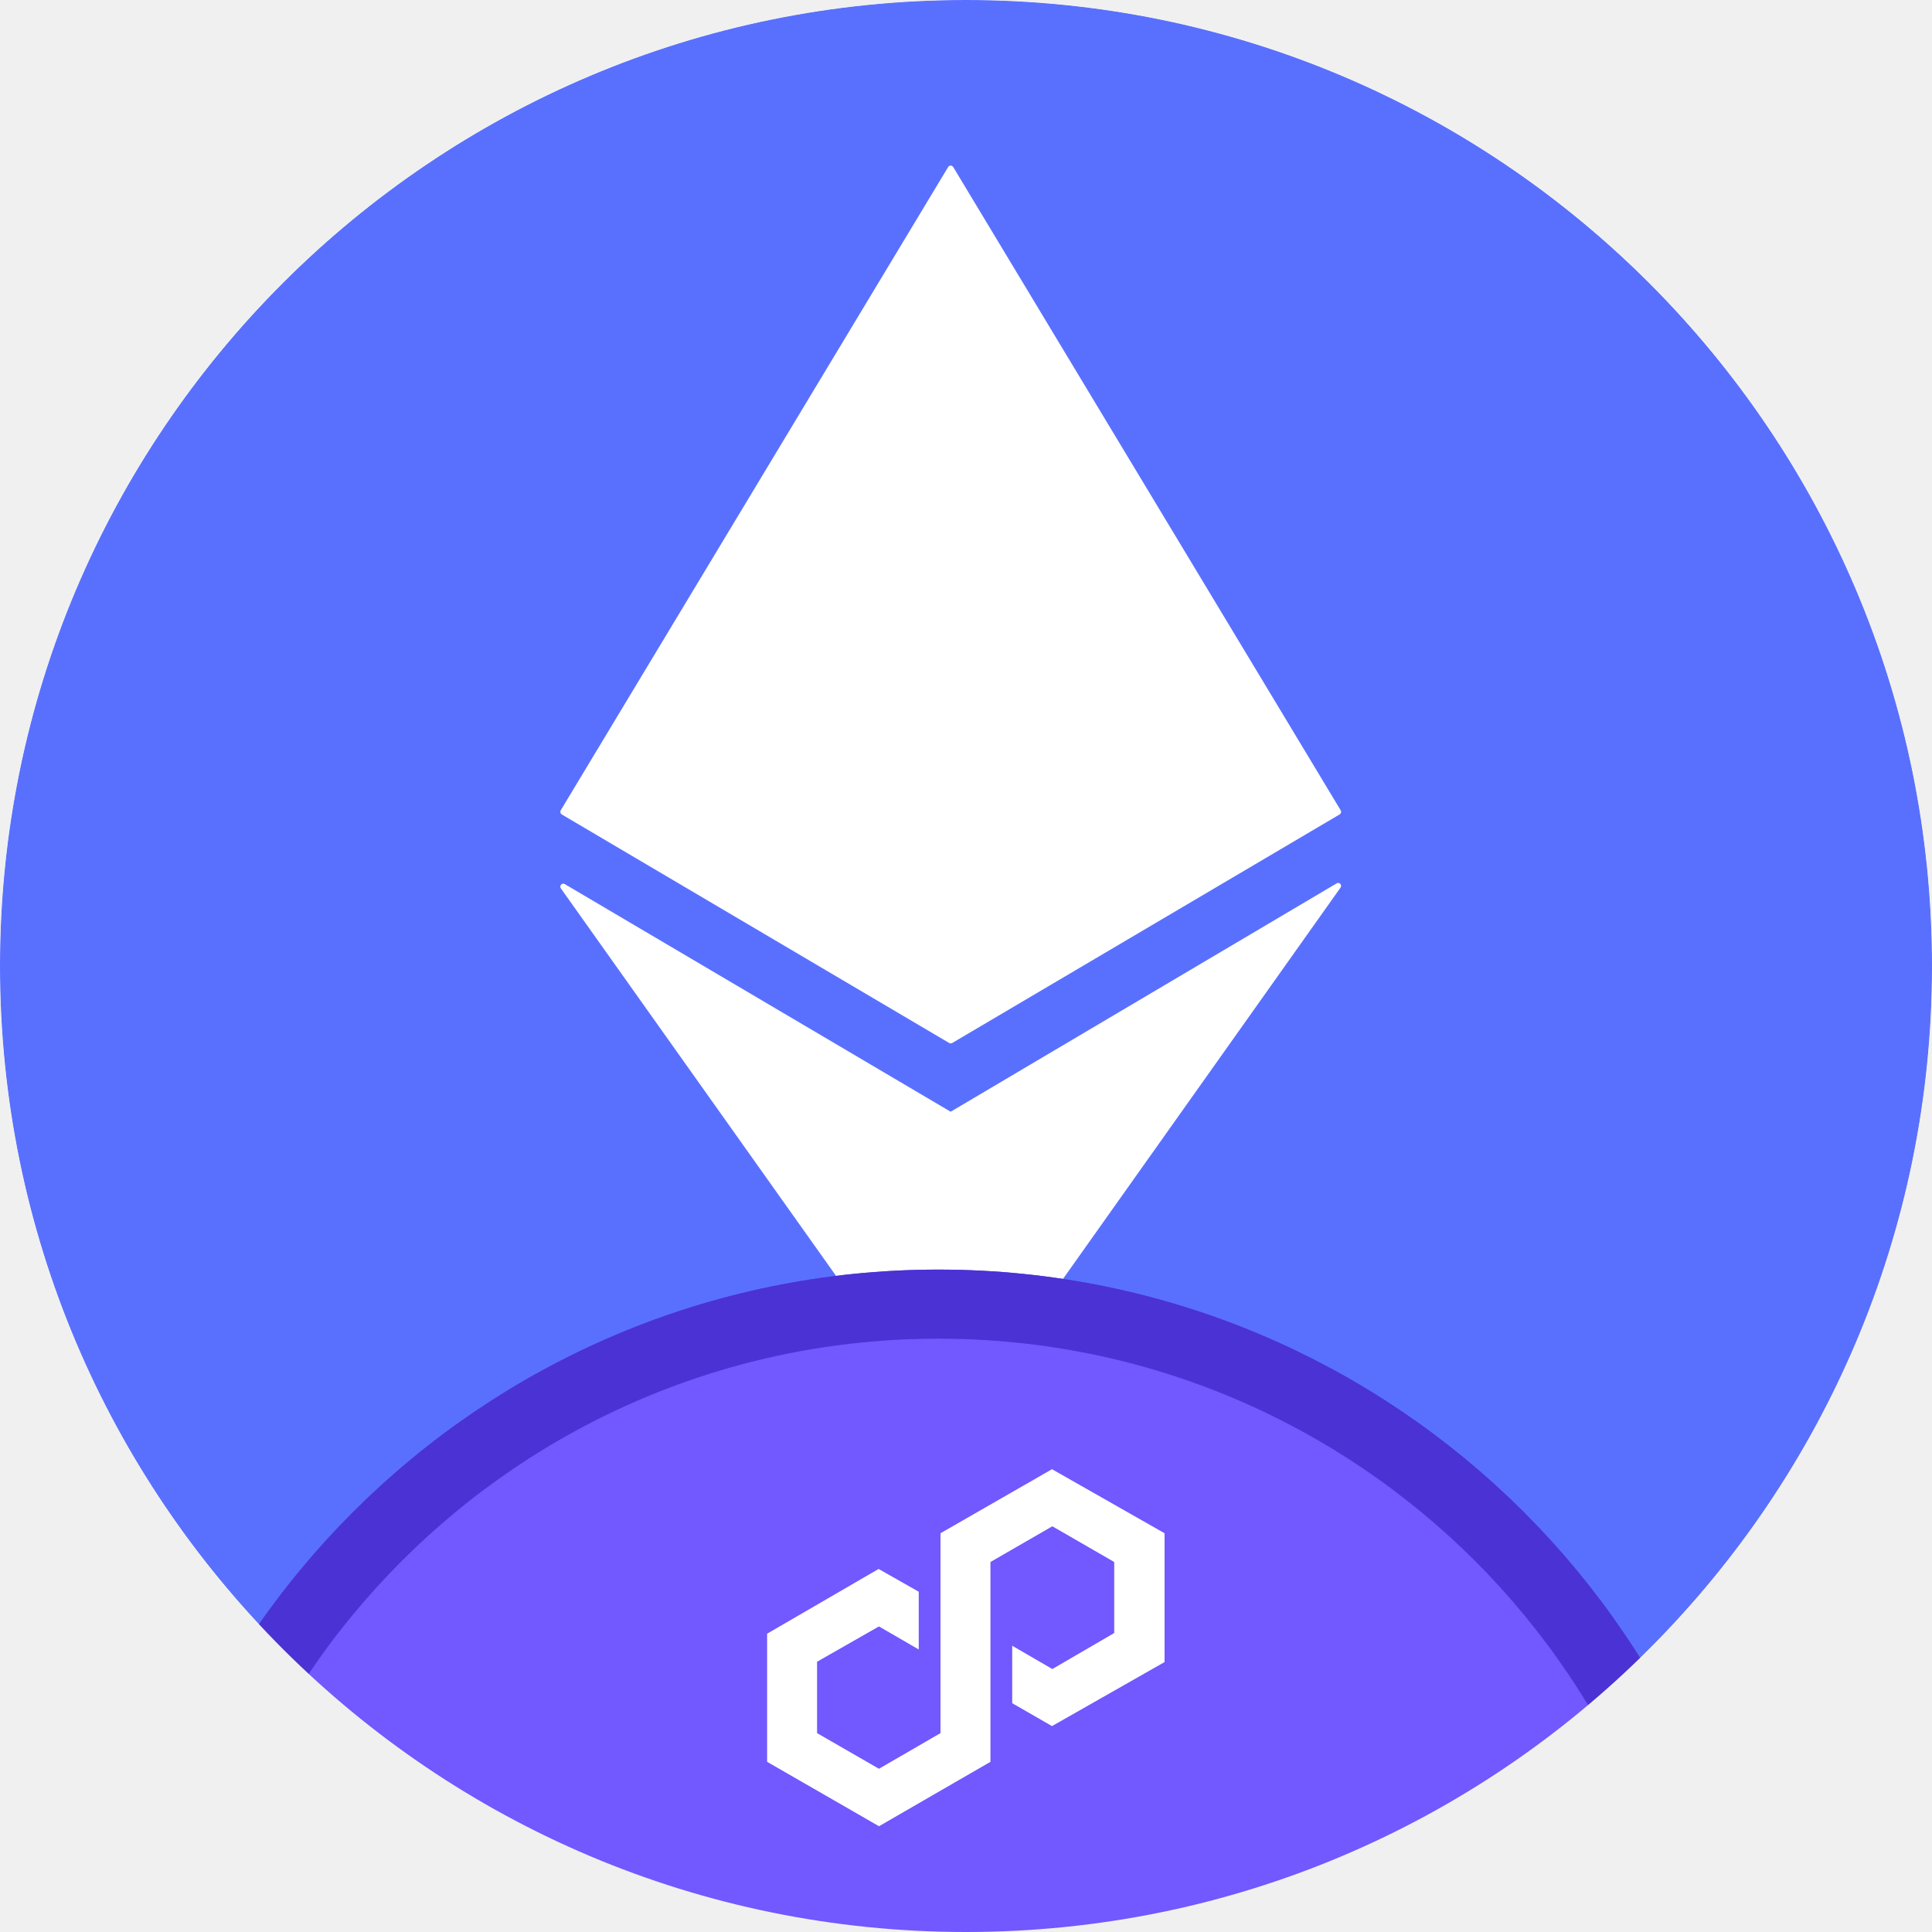
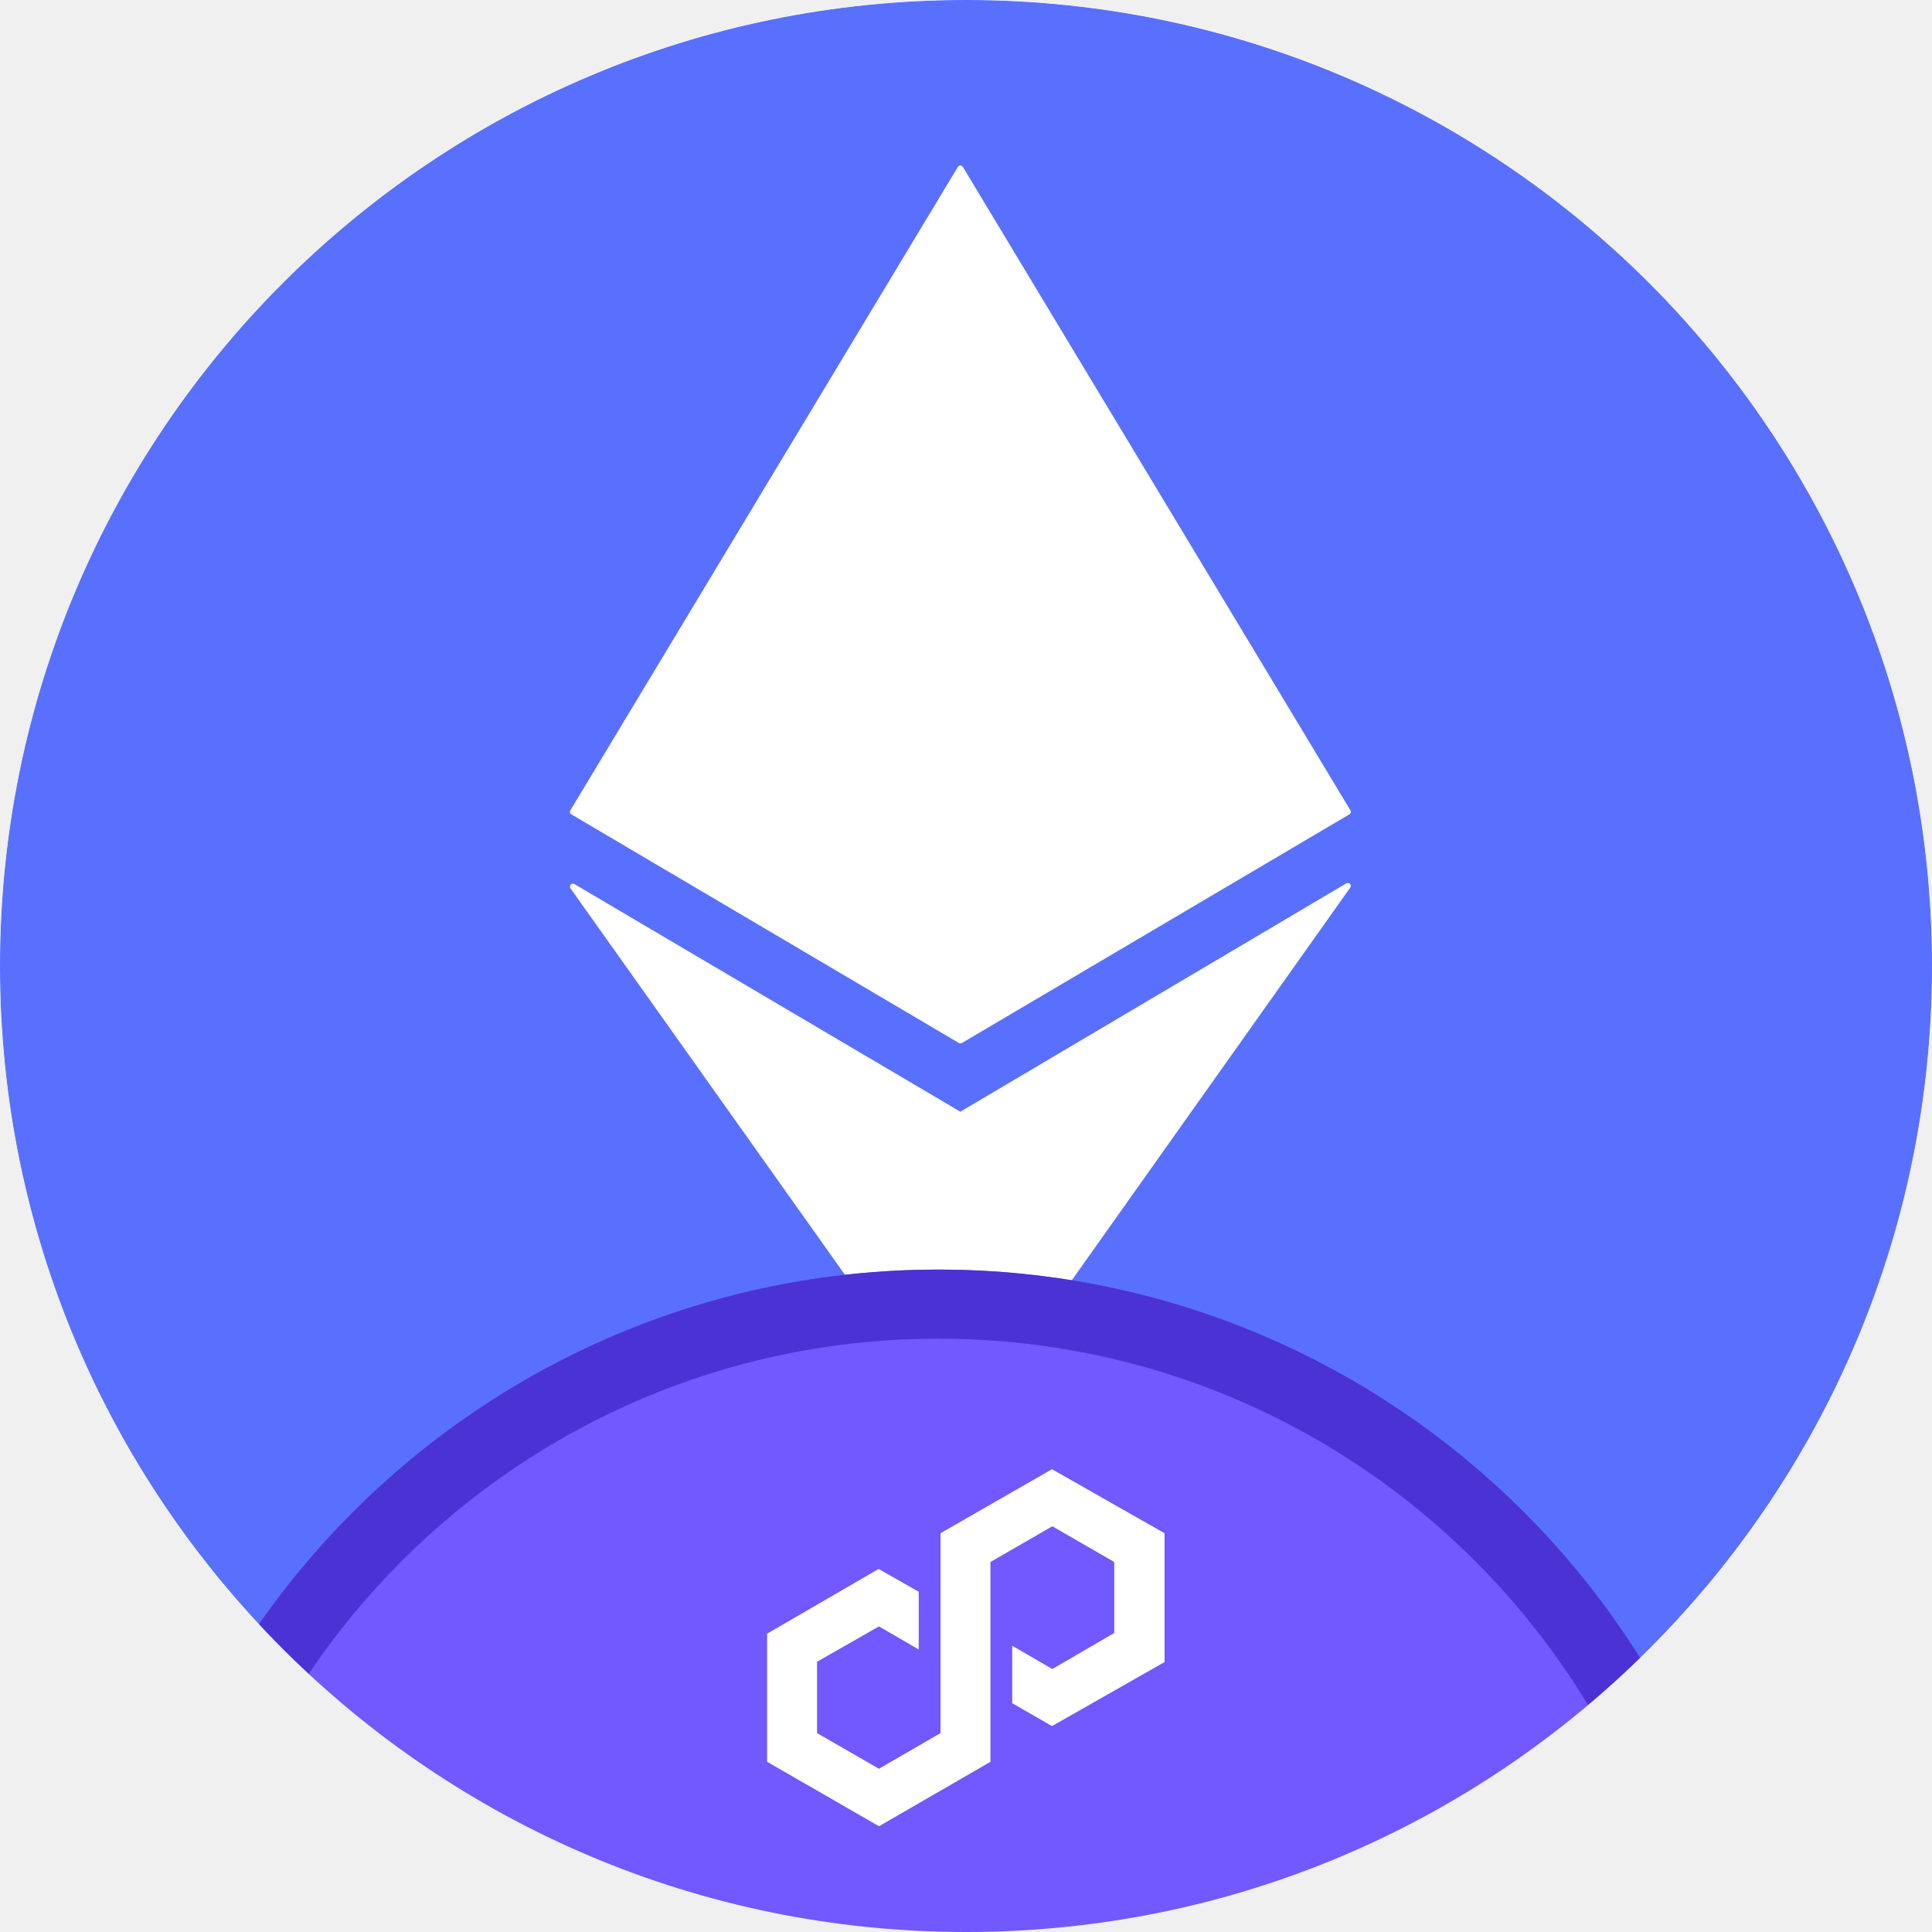
<svg xmlns="http://www.w3.org/2000/svg" width="35" height="35" viewBox="0 0 35 35" fill="none">
-   <mask id="mask0_7328_15778" style="mask-type:alpha" maskUnits="userSpaceOnUse" x="0" y="0" width="35" height="35">
+   <mask id="mask0_8219_1262" style="mask-type:alpha" maskUnits="userSpaceOnUse" x="0" y="0" width="35" height="35">
    <circle cx="17.5" cy="17.5" r="17.5" fill="#5970FF" />
  </mask>
-   <g mask="url(#mask0_7328_15778)">
+   <g mask="url(#mask0_8219_1262)">
    <circle cx="17.5" cy="17.5" r="17.5" fill="#5970FF" />
    <circle cx="17.5" cy="17.5" r="17.5" fill="#5970FF" />
-     <path d="M24.281 16.012C24.298 16.031 24.299 16.059 24.285 16.08L17.266 25.976C17.259 25.986 17.25 25.994 17.239 25.998C17.217 26.005 17.193 25.996 17.179 25.977L10.16 16.093C10.145 16.073 10.148 16.045 10.165 16.026C10.182 16.007 10.209 16.003 10.231 16.016L17.222 20.14L24.215 16.003C24.236 15.99 24.264 15.994 24.281 16.012ZM17.239 3.002C17.243 3.003 17.246 3.007 17.25 3.009C17.256 3.013 17.262 3.017 17.266 3.023L17.268 3.025L24.288 14.68C24.295 14.692 24.297 14.708 24.294 14.721C24.29 14.735 24.281 14.746 24.269 14.754L17.25 18.895C17.241 18.9 17.232 18.902 17.223 18.902H17.222C17.213 18.902 17.204 18.9 17.196 18.895L10.176 14.754C10.164 14.746 10.156 14.735 10.152 14.721C10.149 14.707 10.151 14.693 10.158 14.68L17.177 3.025V3.024C17.178 3.023 17.178 3.021 17.179 3.02L17.203 3.003L17.205 3.002C17.206 3.001 17.207 3.001 17.208 3.001H17.237L17.239 3.002Z" fill="white" />
+     <path d="M24.457 16.013C24.474 16.032 24.475 16.06 24.461 16.08L17.442 25.978C17.429 25.997 17.404 26.004 17.382 25.997C17.37 25.994 17.361 25.986 17.354 25.977L10.335 16.093C10.32 16.072 10.323 16.044 10.34 16.026C10.357 16.007 10.384 16.003 10.406 16.016L17.398 20.14L24.39 16.003C24.412 15.991 24.44 15.994 24.457 16.013ZM17.414 3.001C17.421 3.003 17.425 3.008 17.43 3.013C17.434 3.016 17.438 3.018 17.44 3.022C17.441 3.023 17.443 3.023 17.444 3.025L24.464 14.68C24.471 14.692 24.473 14.707 24.47 14.721C24.466 14.734 24.457 14.746 24.445 14.753L17.426 18.895C17.417 18.9 17.408 18.901 17.398 18.901C17.389 18.901 17.379 18.9 17.371 18.895L10.351 14.753C10.339 14.746 10.331 14.735 10.327 14.721C10.324 14.707 10.326 14.692 10.333 14.68L17.352 3.025L17.353 3.023C17.357 3.018 17.362 3.015 17.367 3.011C17.371 3.008 17.373 3.004 17.378 3.002L17.384 3H17.412L17.414 3.001Z" fill="white" />
    <circle cx="17" cy="38" r="14.375" fill="#D9D9D9" />
    <circle cx="17" cy="38" r="14.375" fill="#7158FF" />
    <circle cx="17" cy="38" r="14.375" stroke="#5E47DF" stroke-width="1.25" />
    <circle cx="17" cy="38" r="14.375" stroke="#4B32D5" stroke-width="1.25" />
    <path d="M19.058 26.616L17.038 27.776V31.397L15.923 32.043L14.802 31.397V30.104L15.923 29.464L16.644 29.882V28.836L15.917 28.423L13.897 29.596V31.917L15.924 33.084L17.943 31.917V28.297L19.064 27.65L20.185 28.297V29.584L19.064 30.236L18.337 29.814V30.855L19.058 31.27L21.097 30.11V27.776L19.058 26.616Z" fill="white" />
  </g>
</svg>
